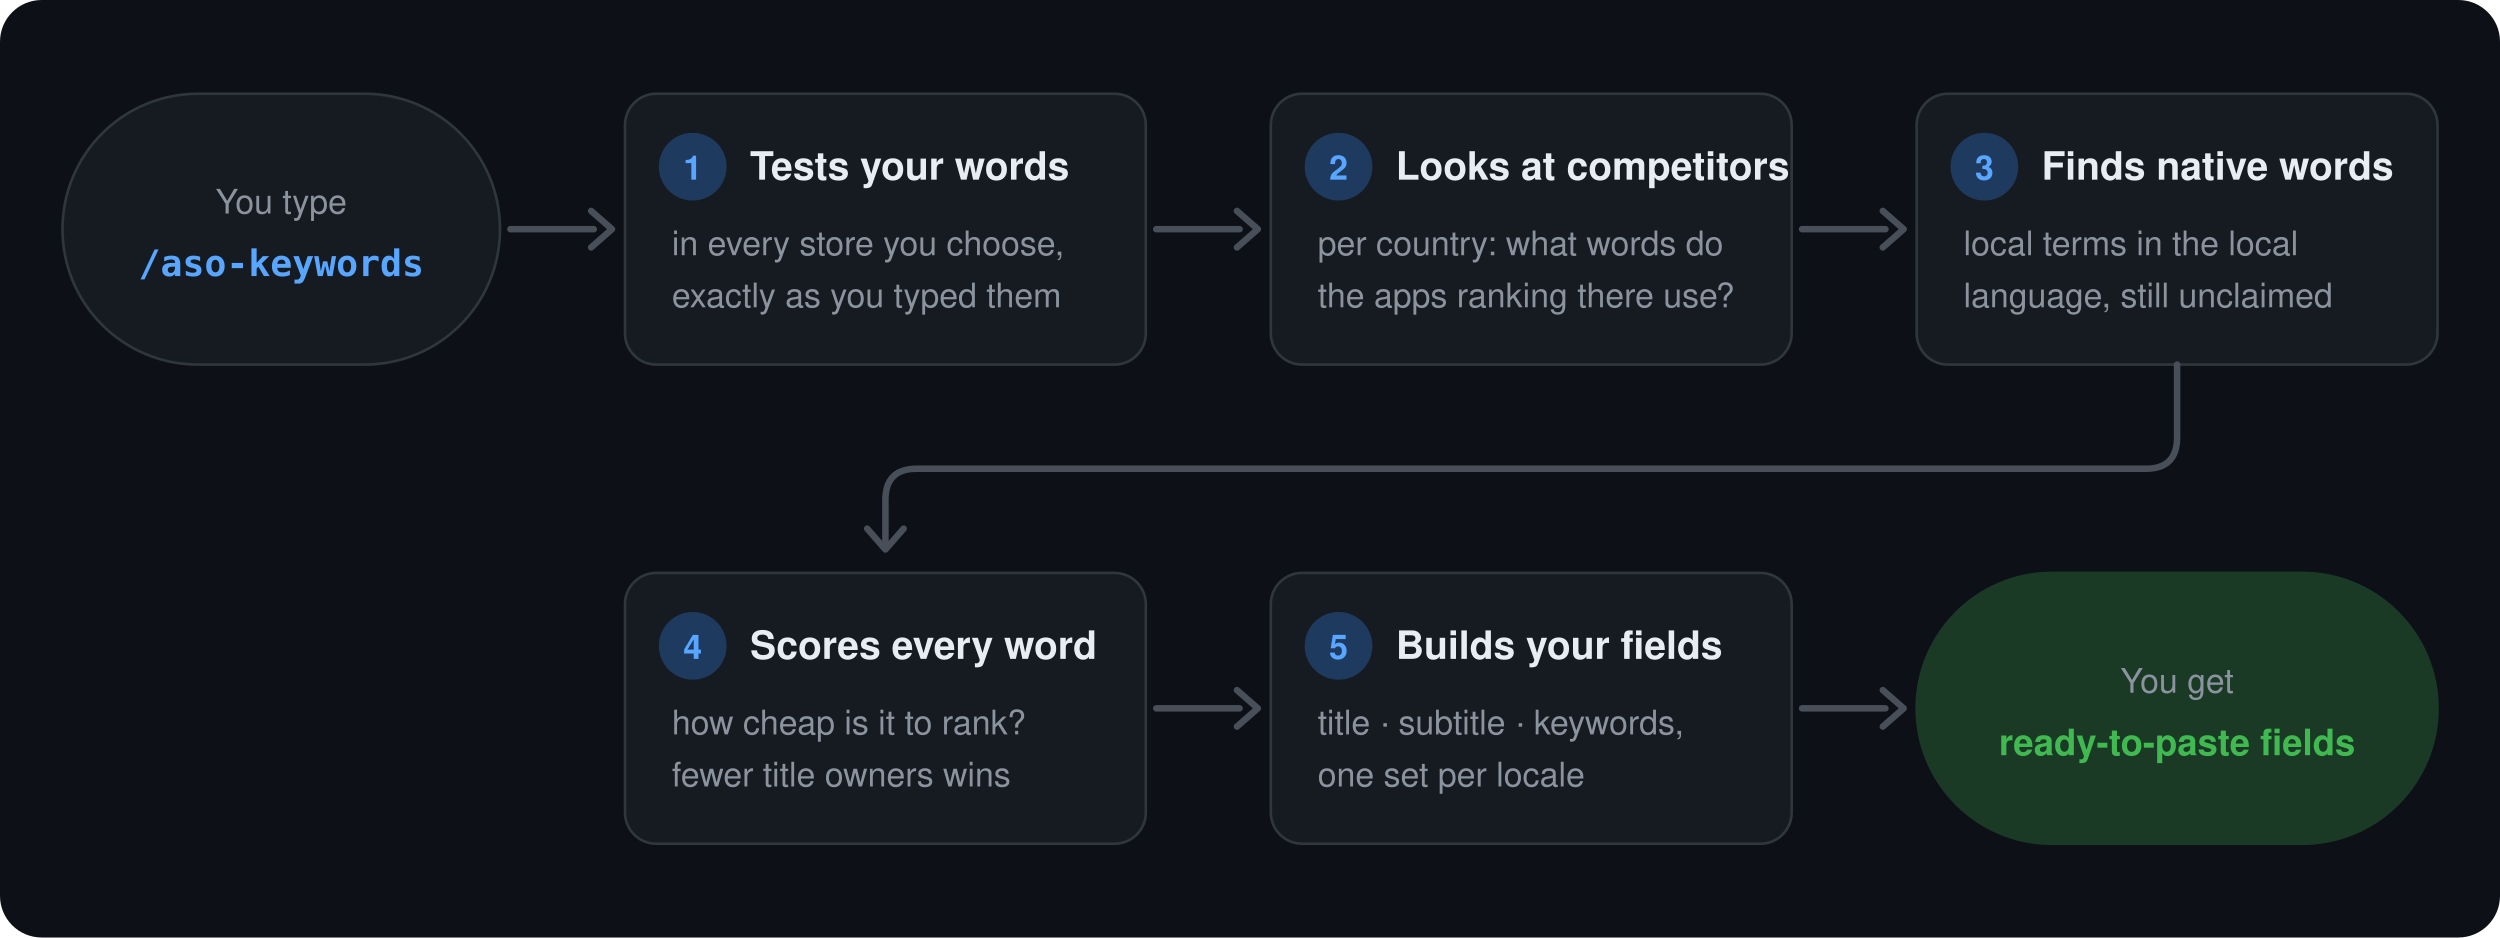
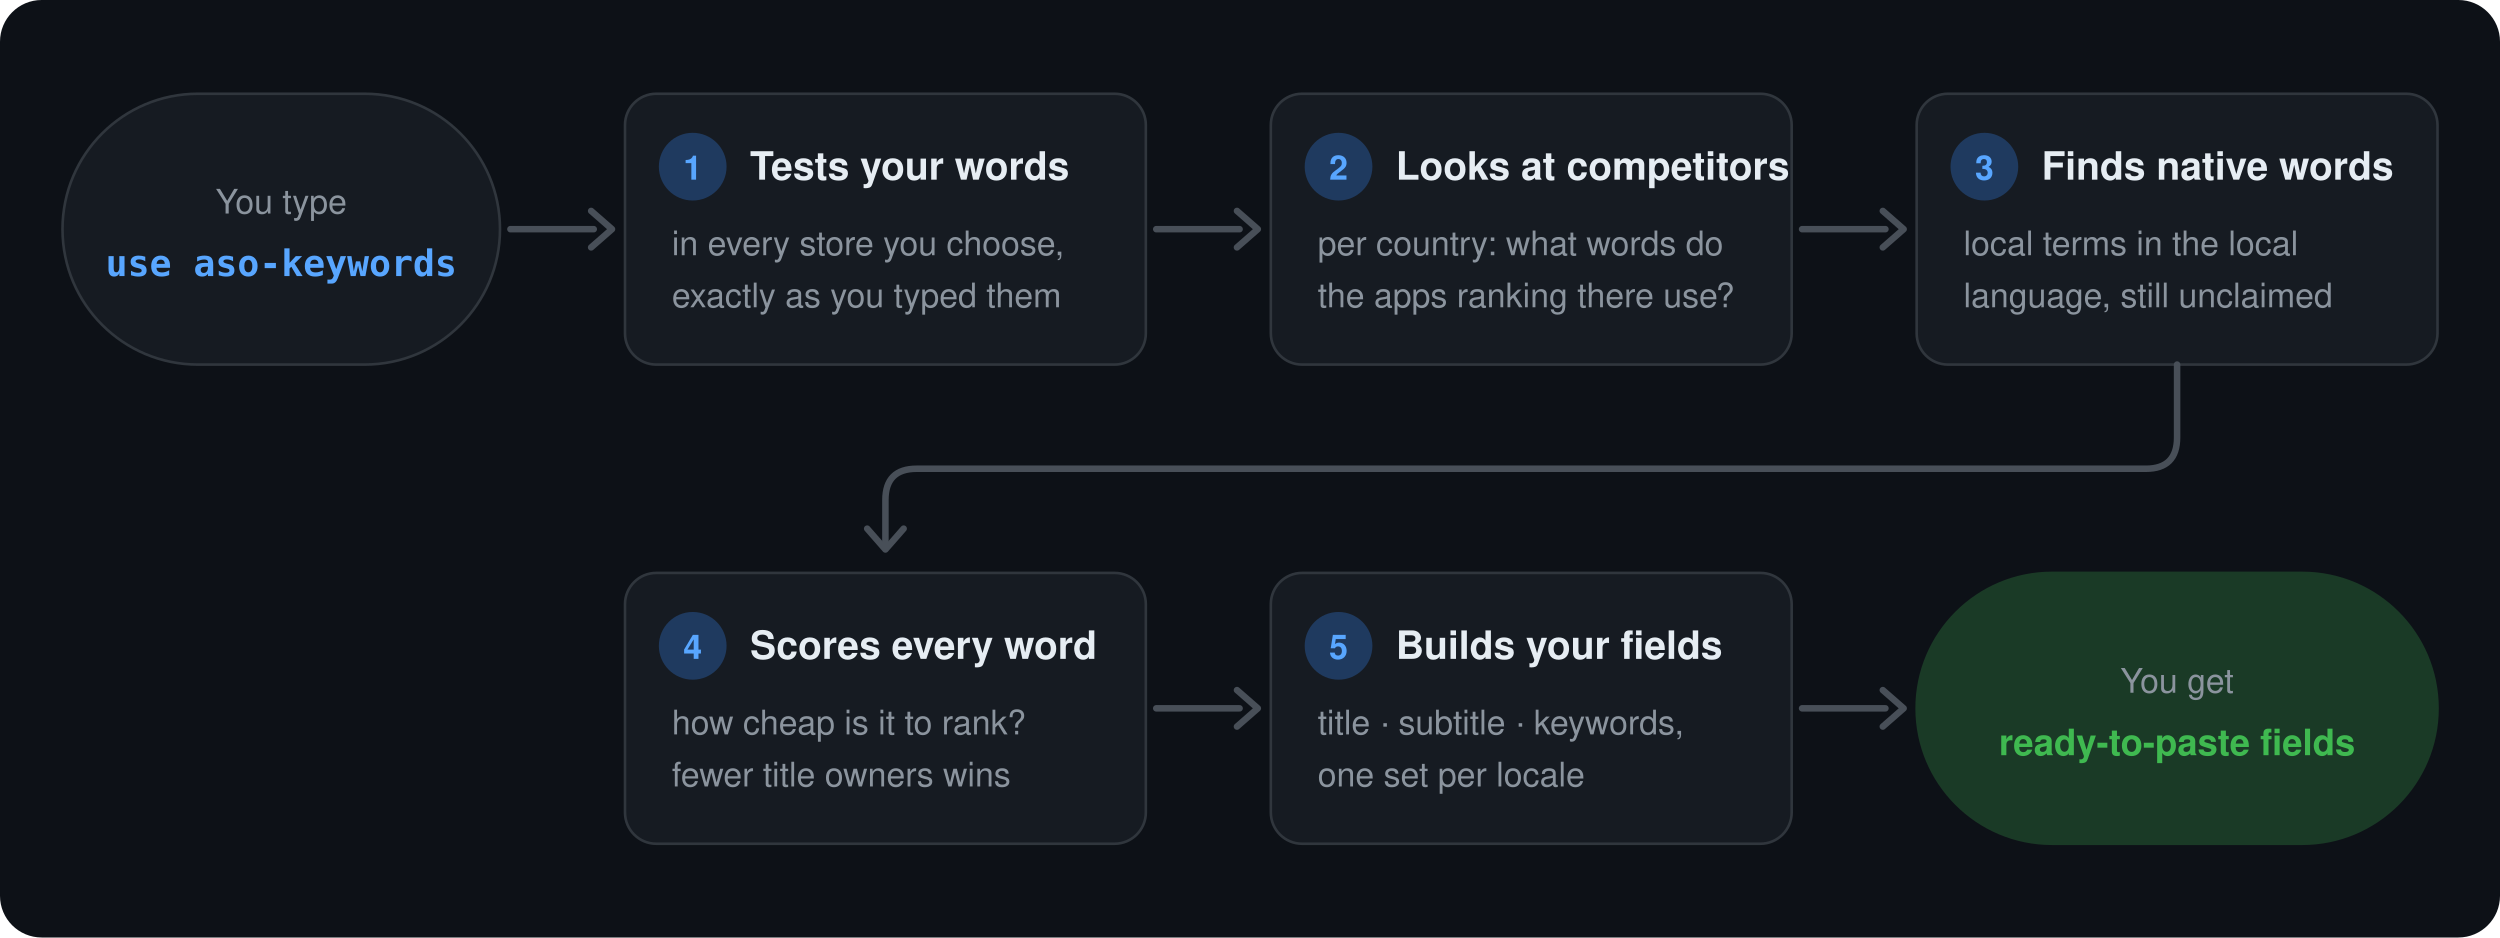
<svg xmlns="http://www.w3.org/2000/svg" width="960" height="360" viewBox="0 0 960 360" font-family="-apple-system, BlinkMacSystemFont, 'Segoe UI', Helvetica, Arial, sans-serif">
  <rect width="960" height="360" rx="16" fill="#0d1117" />
  <rect x="24" y="36" width="168" height="104" rx="52.0" fill="#161b22" stroke="#30363d" />
  <text x="108.0" y="82" text-anchor="middle" font-size="13" fill="#8b949e">You type</text>
-   <text x="108.0" y="106" text-anchor="middle" font-size="14" font-weight="700" font-family="ui-monospace, SFMono-Regular, Menlo, Consolas, monospace" fill="#58a6ff">/aso-keywords</text>
+   <text x="108.0" y="106" text-anchor="middle" font-size="14" font-weight="700" font-family="ui-monospace, SFMono-Regular, Menlo, Consolas, monospace" fill="#58a6ff">use aso-keywords</text>
  <line x1="196" y1="88.0" x2="228" y2="88.0" stroke="#484f58" stroke-width="2.5" stroke-linecap="round" />
  <path d="M227 81.0 L235 88.0 L227 95.0" fill="none" stroke="#484f58" stroke-width="2.5" stroke-linecap="round" stroke-linejoin="round" />
  <rect x="240" y="36" width="200" height="104" rx="12" fill="#161b22" stroke="#30363d" />
  <circle cx="266" cy="64" r="13" fill="#1f3a5f" />
  <text x="266" y="69" text-anchor="middle" font-size="13" font-weight="700" fill="#58a6ff">1</text>
  <text x="288" y="69" font-size="15" font-weight="700" fill="#e6edf3">Tests your words</text>
  <text x="258" y="98" font-size="13" fill="#8b949e">in every store you choose,</text>
  <text x="258" y="118" font-size="13" fill="#8b949e">exactly as you typed them</text>
  <line x1="444" y1="88.0" x2="476" y2="88.0" stroke="#484f58" stroke-width="2.5" stroke-linecap="round" />
  <path d="M475 81.0 L483 88.0 L475 95.0" fill="none" stroke="#484f58" stroke-width="2.5" stroke-linecap="round" stroke-linejoin="round" />
  <rect x="488" y="36" width="200" height="104" rx="12" fill="#161b22" stroke="#30363d" />
  <circle cx="514" cy="64" r="13" fill="#1f3a5f" />
  <text x="514" y="69" text-anchor="middle" font-size="13" font-weight="700" fill="#58a6ff">2</text>
  <text x="536" y="69" font-size="15" font-weight="700" fill="#e6edf3">Looks at competitors</text>
  <text x="506" y="98" font-size="13" fill="#8b949e">per country: what words do</text>
  <text x="506" y="118" font-size="13" fill="#8b949e">the apps ranking there use?</text>
  <line x1="692" y1="88.0" x2="724" y2="88.0" stroke="#484f58" stroke-width="2.5" stroke-linecap="round" />
  <path d="M723 81.0 L731 88.0 L723 95.0" fill="none" stroke="#484f58" stroke-width="2.5" stroke-linecap="round" stroke-linejoin="round" />
  <rect x="736" y="36" width="200" height="104" rx="12" fill="#161b22" stroke="#30363d" />
  <circle cx="762" cy="64" r="13" fill="#1f3a5f" />
  <text x="762" y="69" text-anchor="middle" font-size="13" font-weight="700" fill="#58a6ff">3</text>
  <text x="784" y="69" font-size="15" font-weight="700" fill="#e6edf3">Finds native words</text>
  <text x="754" y="98" font-size="13" fill="#8b949e">local terms in the local</text>
  <text x="754" y="118" font-size="13" fill="#8b949e">language, still unclaimed</text>
  <path d="M836 140 V168.0 Q836 180.0 824 180.0 H352 Q340 180.0 340 192.0 V210" fill="none" stroke="#484f58" stroke-width="2.5" stroke-linecap="round" />
  <path d="M333 203 L340 211 L347 203" fill="none" stroke="#484f58" stroke-width="2.5" stroke-linecap="round" stroke-linejoin="round" />
  <rect x="240" y="220" width="200" height="104" rx="12" fill="#161b22" stroke="#30363d" />
  <circle cx="266" cy="248" r="13" fill="#1f3a5f" />
  <text x="266" y="253" text-anchor="middle" font-size="13" font-weight="700" fill="#58a6ff">4</text>
  <text x="288" y="253" font-size="15" font-weight="700" fill="#e6edf3">Scores every word</text>
  <text x="258" y="282" font-size="13" fill="#8b949e">how cheap is it to rank?</text>
  <text x="258" y="302" font-size="13" fill="#8b949e">fewer title owners wins</text>
  <line x1="444" y1="272.0" x2="476" y2="272.0" stroke="#484f58" stroke-width="2.5" stroke-linecap="round" />
  <path d="M475 265.0 L483 272.0 L475 279.0" fill="none" stroke="#484f58" stroke-width="2.5" stroke-linecap="round" stroke-linejoin="round" />
  <rect x="488" y="220" width="200" height="104" rx="12" fill="#161b22" stroke="#30363d" />
  <circle cx="514" cy="248" r="13" fill="#1f3a5f" />
  <text x="514" y="253" text-anchor="middle" font-size="13" font-weight="700" fill="#58a6ff">5</text>
  <text x="536" y="253" font-size="15" font-weight="700" fill="#e6edf3">Builds your fields</text>
  <text x="506" y="282" font-size="13" fill="#8b949e">title · subtitle · keywords,</text>
  <text x="506" y="302" font-size="13" fill="#8b949e">one set per locale</text>
  <line x1="692" y1="272.0" x2="724" y2="272.0" stroke="#484f58" stroke-width="2.5" stroke-linecap="round" />
  <path d="M723 265.0 L731 272.0 L723 279.0" fill="none" stroke="#484f58" stroke-width="2.5" stroke-linecap="round" stroke-linejoin="round" />
  <rect x="736" y="220" width="200" height="104" rx="52.0" fill="#1a3a26" stroke="#1a3a26" />
  <text x="836.0" y="266" text-anchor="middle" font-size="13" fill="#8b949e">You get</text>
  <text x="836.0" y="290" text-anchor="middle" font-size="14" font-weight="700" fill="#3fb950">ready-to-paste fields</text>
</svg>
